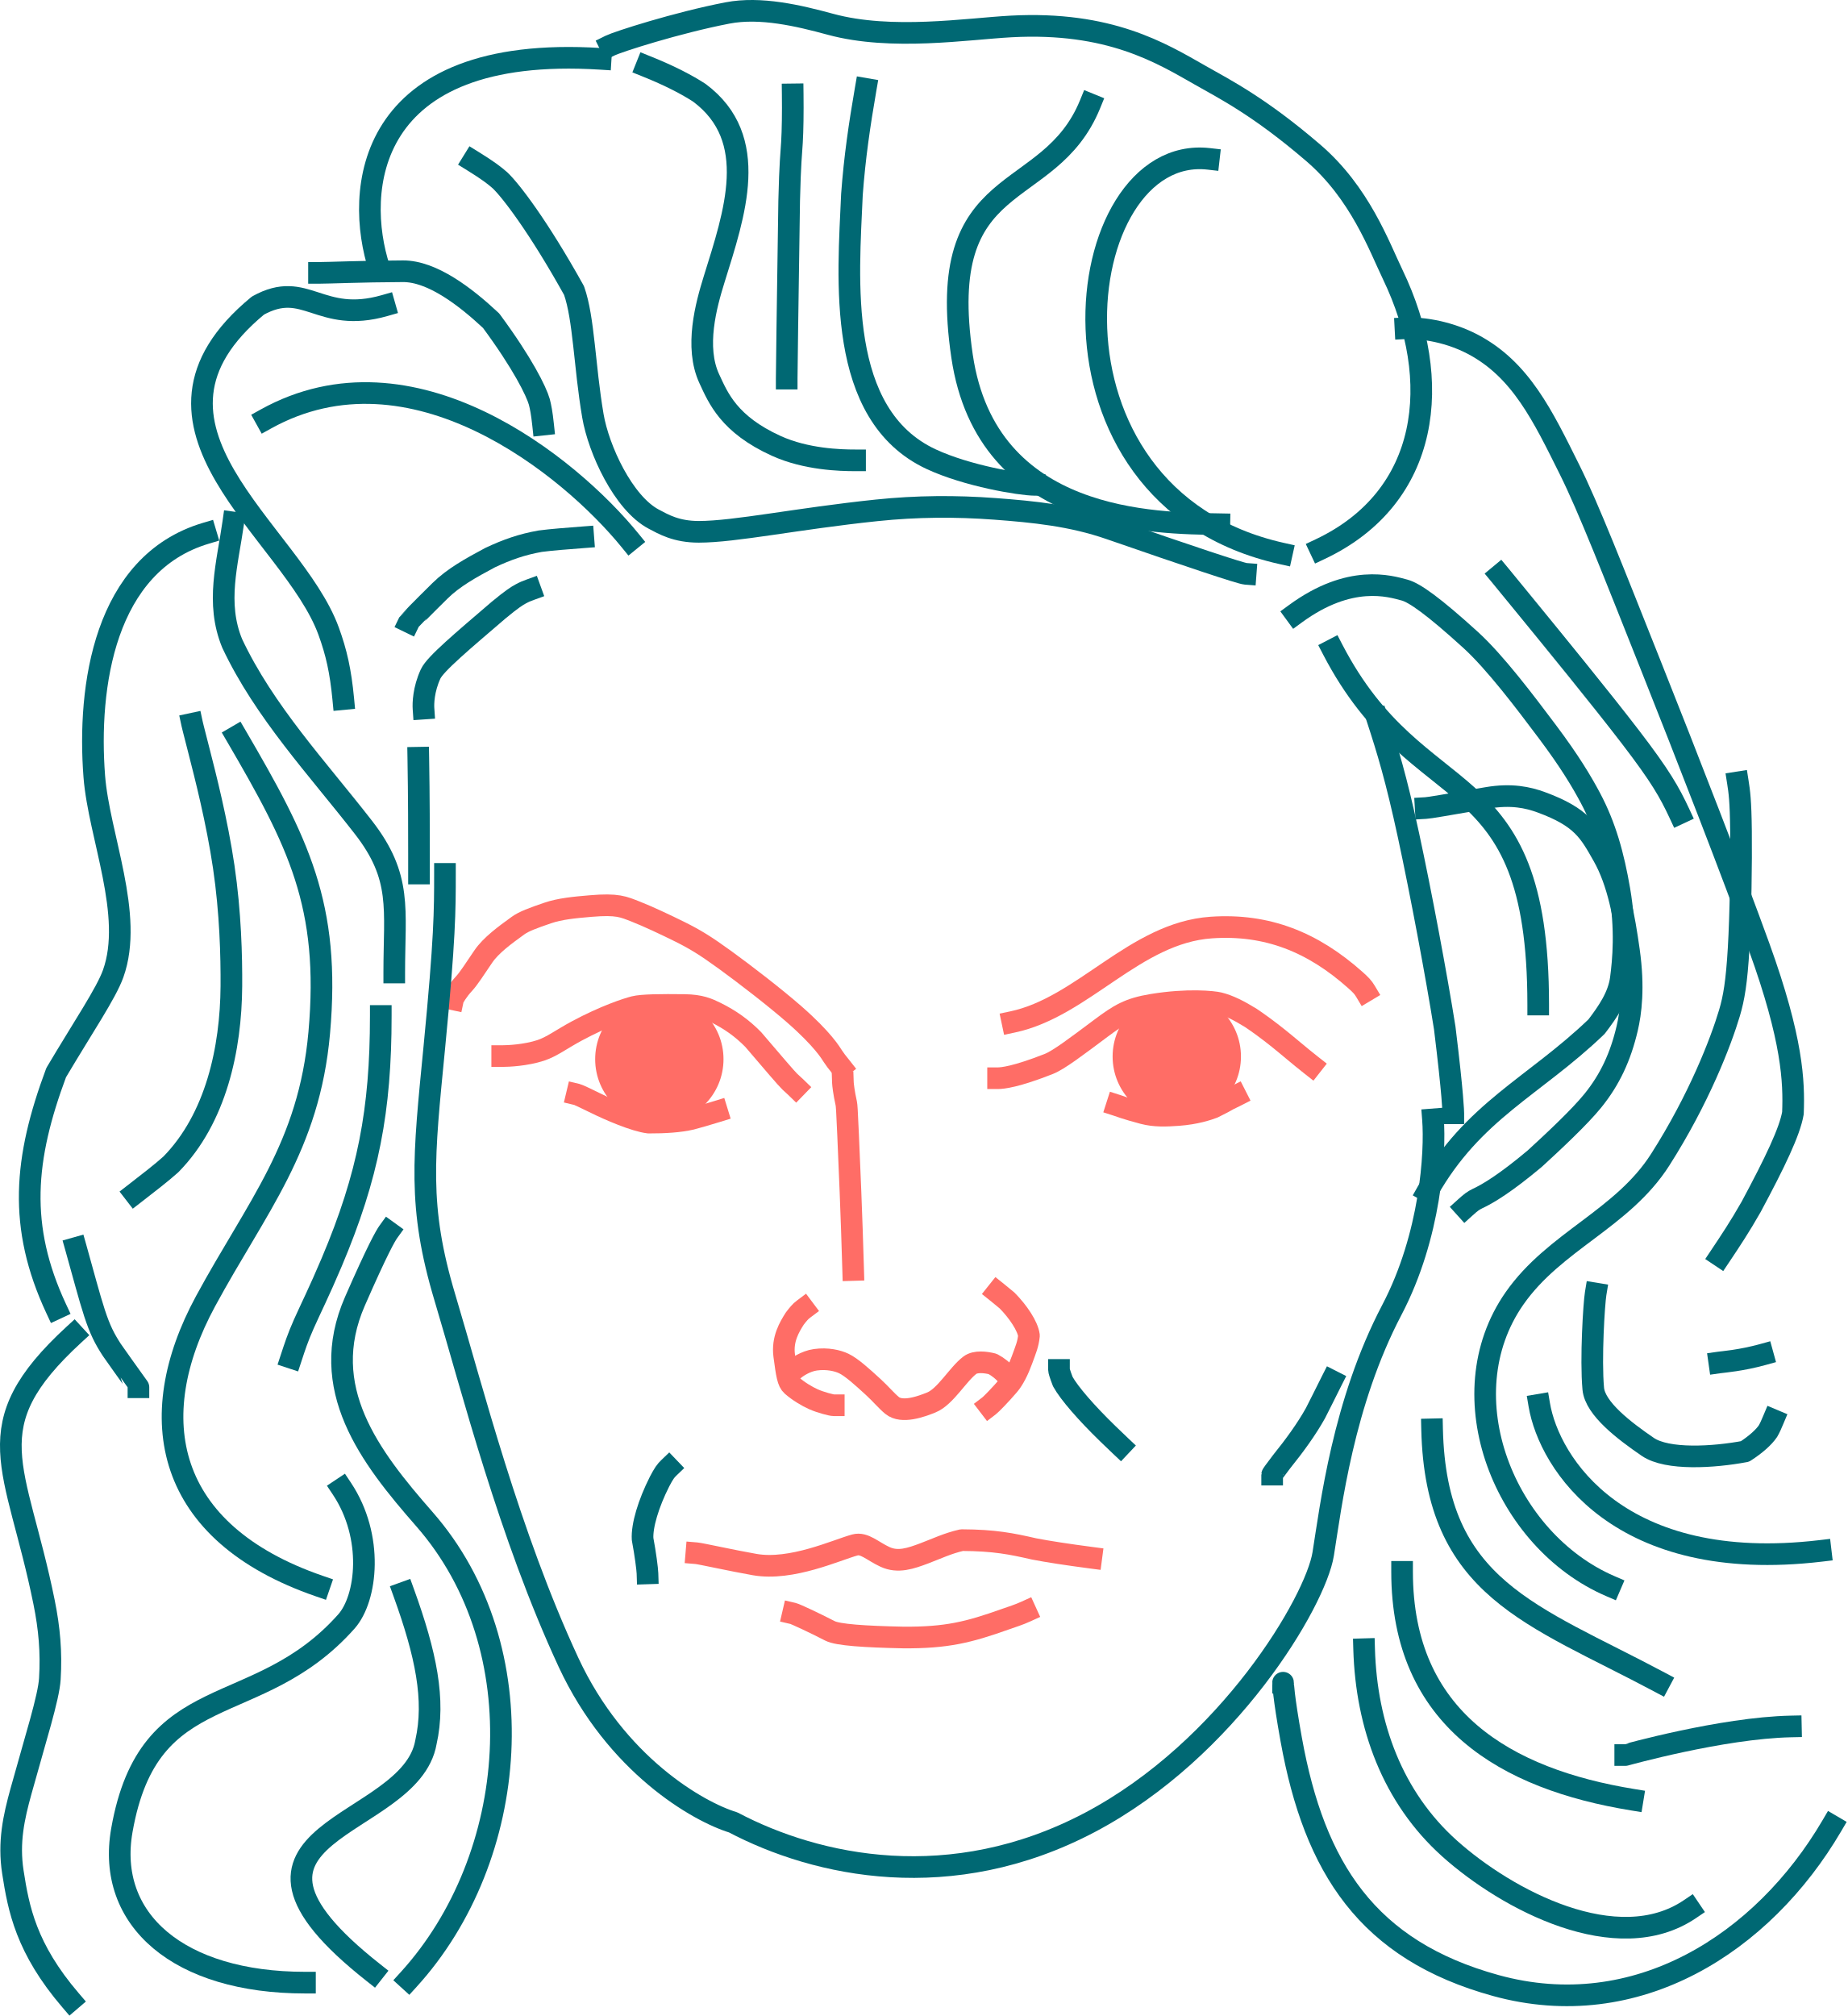
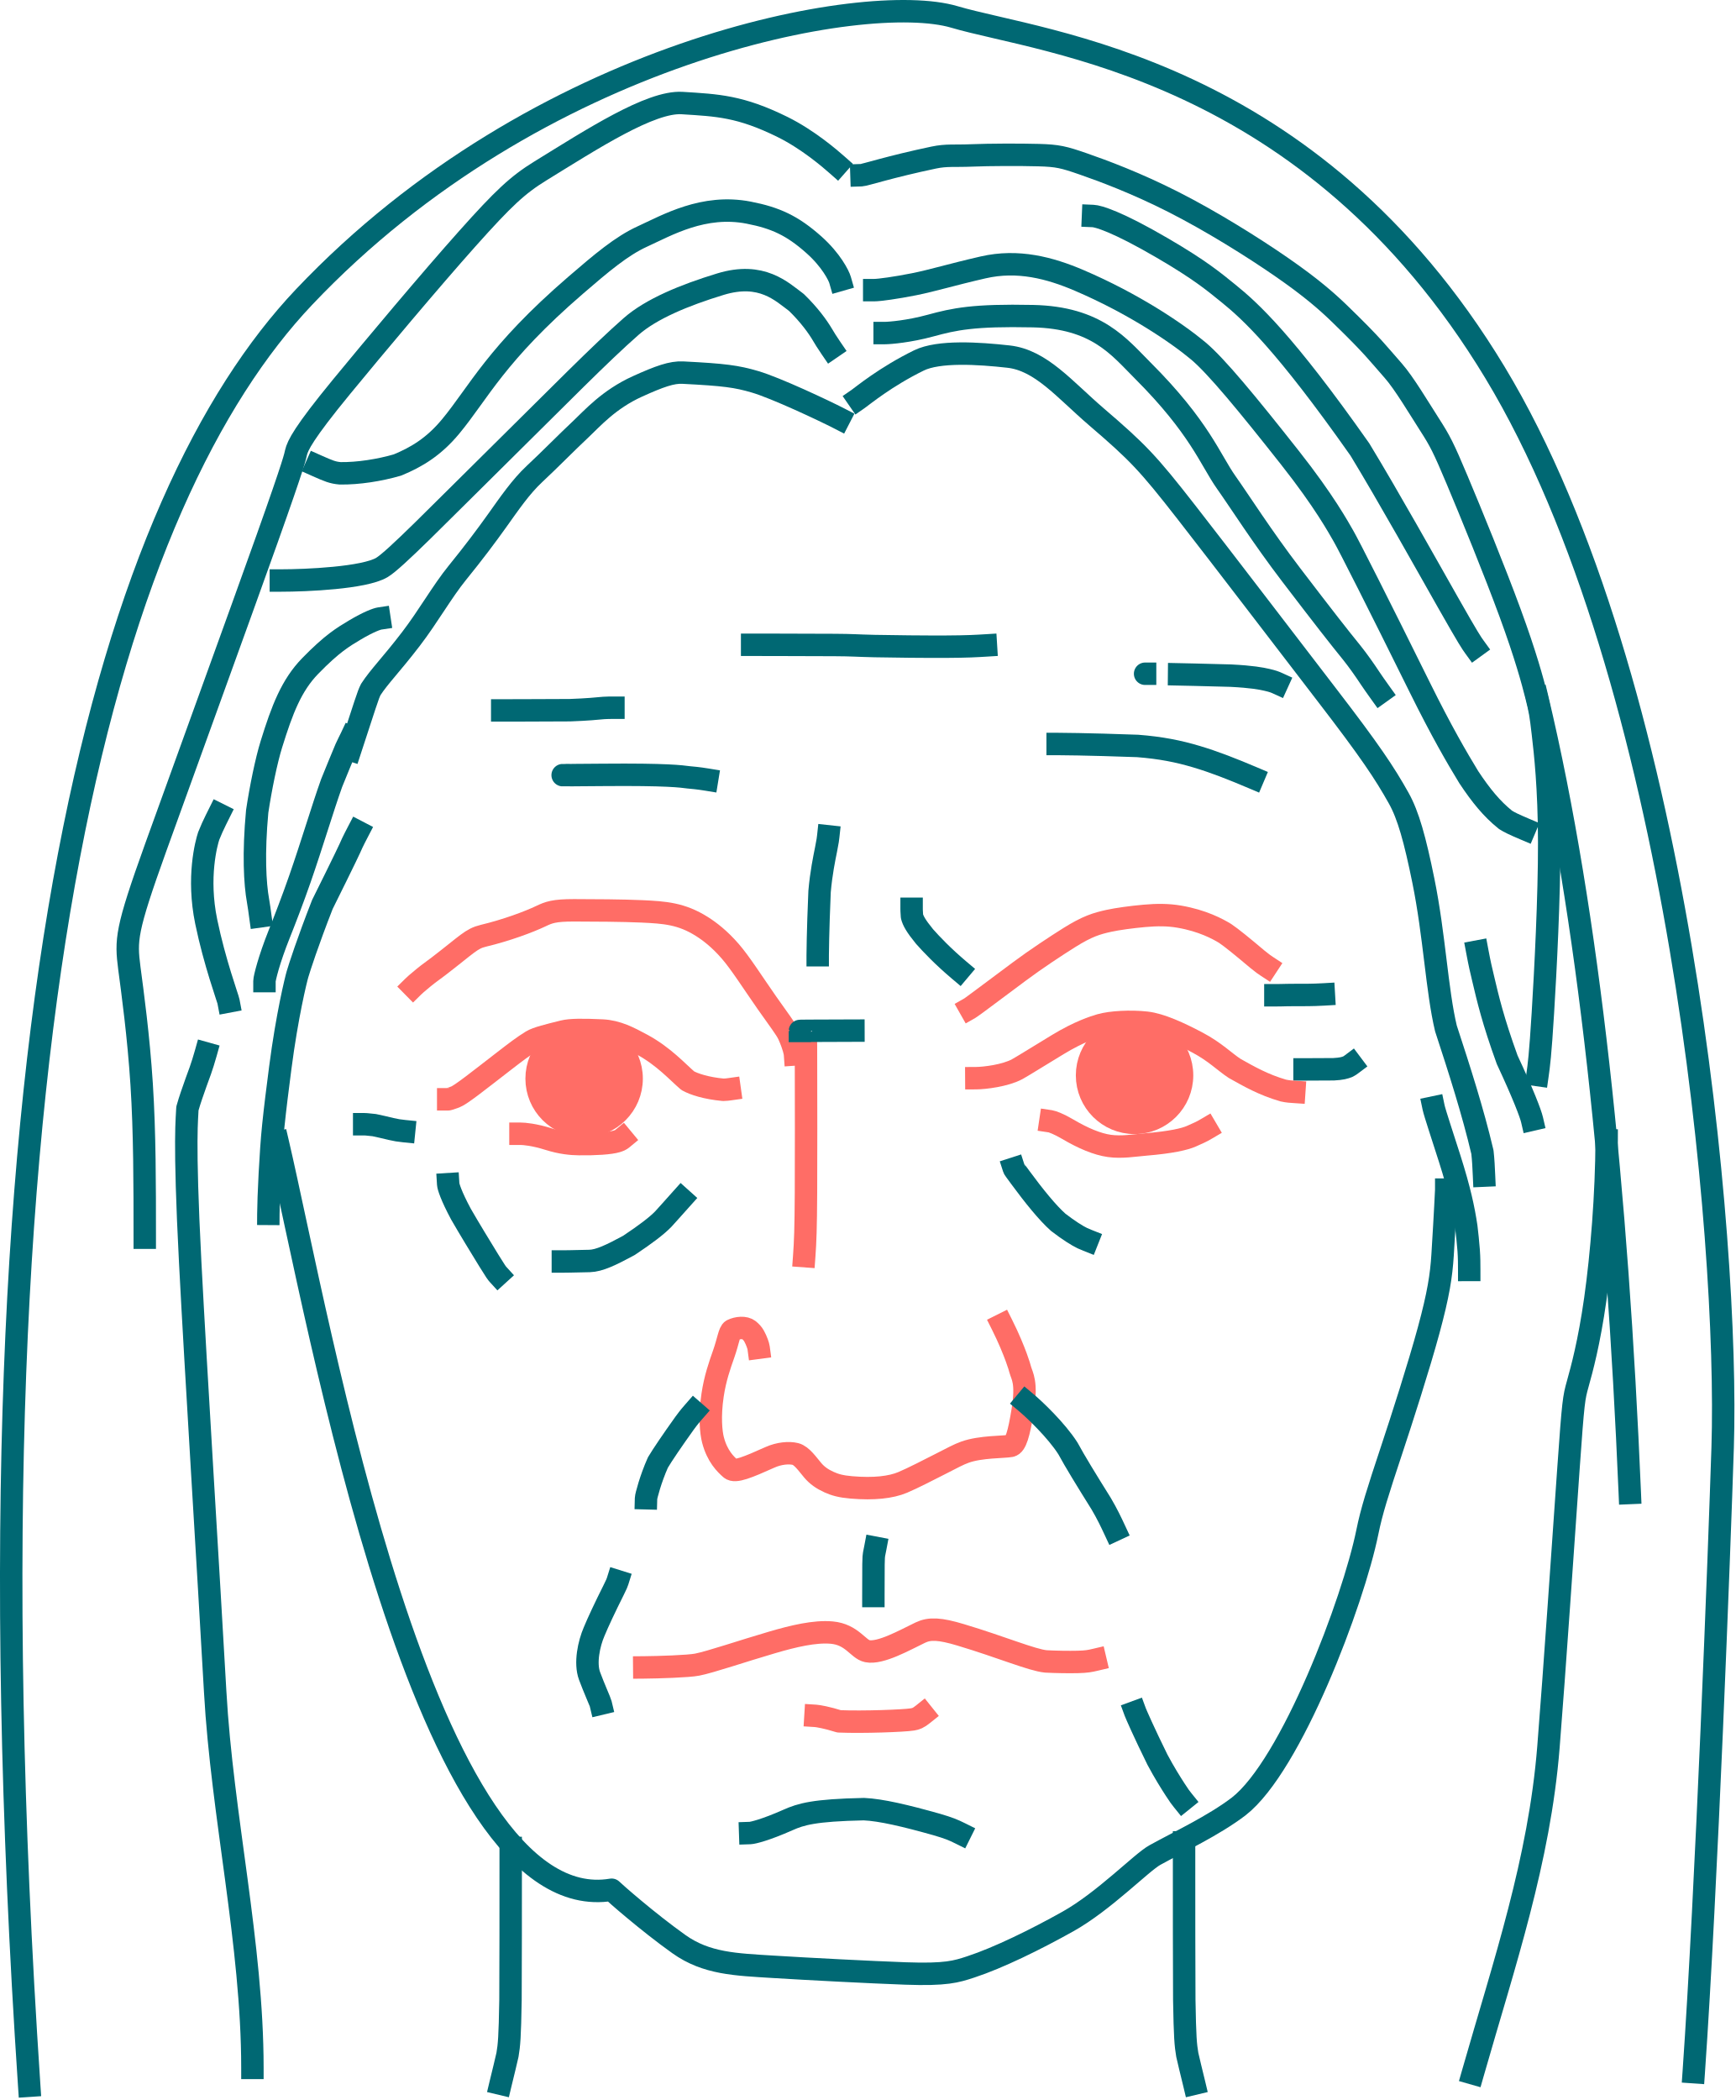
- <svg xmlns="http://www.w3.org/2000/svg" width="683" height="745" viewBox="0 0 683 745" fill="none">
-   <path d="M213.229 404.451C213.804 404.588 217.251 406.238 220.107 407.648C225.143 410.133 234.619 414.255 239.754 414.854C245.727 414.879 251.283 414.51 255.486 413.521C257.953 412.882 261.098 411.964 265.045 410.747" stroke-width="8" stroke-linecap="square" stroke-linejoin="round" stroke="#FF6D66" />
-   <path d="M185.611 390.269C187.846 390.269 194.305 389.98 199.83 388.172C203.924 386.831 207.447 384.076 213.122 381.017C223.517 375.414 231.864 372.72 234.434 372.081C237.285 371.371 244.138 371.289 253.09 371.404C258.837 371.479 261.698 372.781 264.539 374.184C269.883 376.823 274.269 379.951 278.385 384.141C285.737 392.736 290.822 398.724 291.926 399.728C292.557 400.299 293.333 400.993 294.19 401.826" stroke-width="8" stroke-linecap="square" stroke-linejoin="round" stroke="#FF6D66" />
-   <path d="M368.889 398.444C370.46 398.444 375.474 397.973 387.627 393.176C391.362 391.702 397.864 386.728 406.88 380.001C413.691 374.919 417.196 372.72 425.812 371.299C439.113 369.106 448.562 370.185 450.52 370.662C454.081 371.53 457.906 373.439 462.342 376.189C465.074 378.015 468.78 380.715 472.577 383.759C476.374 386.804 480.15 390.112 484.765 393.735" stroke-width="8" stroke-linecap="square" stroke-linejoin="round" stroke="#FF6D66" />
-   <path d="M412.809 408.47C413.382 408.653 416.159 409.744 422.612 411.444C426.74 412.532 430.939 412.385 435.511 412.047C441.889 411.576 446.389 410.07 448.431 409.293C451.025 408.035 452.911 406.989 453.948 406.39C454.571 406.067 455.391 405.705 456.812 404.982" stroke-width="8" stroke-linecap="square" stroke-linejoin="round" stroke="#FF6D66" />
-   <path d="M167.441 369.29C167.565 368.71 169.23 365.941 171.534 363.465C173.213 361.661 175.539 358.026 178.611 353.5C181.46 349.302 186.634 345.548 191.467 342.05C193.604 340.503 196.973 339.254 202.432 337.392C206.984 335.84 212.208 335.344 218.283 334.828C228.31 333.975 230.342 335.078 235.14 336.952C239.087 338.494 245.927 341.666 251.362 344.376C256.796 347.086 260.572 349.349 267.978 354.724C275.384 360.1 286.306 368.521 293.451 374.757C304.22 384.156 307.105 389.232 307.831 390.337C308.214 390.909 308.624 391.505 309.025 392.033C309.425 392.561 309.803 393.002 310.815 394.29" stroke-width="8" stroke-linecap="square" stroke-linejoin="round" stroke="#FF6D66" />
-   <path d="M504.661 366.316C503.743 364.784 502.9 363.919 500.968 362.196C485.176 348.108 468.296 341.348 447.676 342.767C419.448 344.711 400.287 372.163 374.191 377.665" stroke-width="8" stroke-linecap="square" stroke-linejoin="round" stroke="#FF6D66" />
-   <path d="M308.161 519.304C307.307 519.304 303.319 518.27 300.668 517.096C298.242 516.023 295.032 514.08 292.713 512.041C291.183 510.697 290.799 508.106 289.842 500.952C289.032 494.89 291.798 490.338 293.73 487.298C294.302 486.514 294.902 485.798 295.386 485.25C295.869 484.703 296.218 484.346 297.106 483.68" stroke-width="8" stroke-linecap="square" stroke-linejoin="round" stroke="#FF6D66" />
-   <path d="M365.547 519.533C366.292 518.964 369.479 515.759 372.804 511.89C374.633 509.762 376.357 506.297 377.702 502.596C379.132 498.663 379.984 496.779 380.309 493.562C379.876 490.073 376.3 484.728 372.216 480.595C371.142 479.676 369.91 478.663 368.527 477.561" stroke-width="8" stroke-linecap="square" stroke-linejoin="round" stroke="#FF6D66" />
-   <path d="M293.34 506.25C294.357 505.349 297.654 503.018 301.383 502.493C305.809 501.87 309.664 502.82 311.87 503.879C314.708 505.241 318.517 508.678 322.732 512.547C325.632 515.21 327.553 517.589 329.692 519.359C333.359 522.393 340.496 519.77 344.208 518.274C349.412 516.178 353.993 507.874 358.483 504.486C360.527 502.944 364.315 503.374 366.895 504.045C367.913 504.593 368.87 505.219 369.817 505.984C370.359 506.427 371.024 506.979 372.369 508.461" stroke-width="8" stroke-linecap="square" stroke-linejoin="round" stroke="#FF6D66" />
-   <path d="M311.533 400.02C311.558 400.754 311.886 403.779 312.772 407.742C312.949 408.722 313.011 409.523 313.458 419.528C313.905 429.533 314.735 448.718 315.326 469.319" stroke-width="8" stroke-linecap="square" stroke-linejoin="round" stroke="#FF6D66" />
-   <path d="M257.375 573.985C258.986 574.119 270.652 576.735 278.96 578.183C292.55 580.552 309.244 572.753 315.966 570.929C319.458 569.981 322.512 573.243 327.118 575.354C331.886 577.539 336.502 575.959 341.785 573.965C346.017 572.367 350.335 570.296 355.463 569.145C367.588 569.198 373.909 570.499 382.141 572.384C387.327 573.391 394.558 574.499 403.339 575.65" stroke-width="8" stroke-linecap="square" stroke-linejoin="round" stroke="#FF6D66" />
-   <path d="M293.102 596.242C293.993 596.449 301.039 599.729 306.774 602.687C309.658 604.174 319.568 604.833 333.894 605.128C349.833 605.24 357.973 603.209 371.449 598.408C374.383 597.365 376.427 596.78 379.156 595.537" stroke-width="8" stroke-linecap="square" stroke-linejoin="round" stroke="#FF6D66" />
-   <path d="M391.4 506.256C391.4 506.414 391.661 507.612 392.813 510.562C395.22 514.912 401.609 522.208 409.378 529.761C412.318 532.612 413.225 533.467 414.16 534.348L414.16 534.348" stroke-width="8" stroke-linecap="square" stroke-linejoin="round" stroke="#006873" />
-   <path d="M470.184 544.945C470.184 544.862 470.996 543.673 473.679 540.162C478.453 534.25 482.965 528.035 486.197 522.213C487.908 518.95 489.764 515.063 492.19 510.281" stroke-width="8" stroke-linecap="square" stroke-linejoin="round" stroke="#006873" />
-   <path d="M239.303 581.44C239.253 579.89 238.544 574.259 237.5 568.749C237.209 563.834 239.628 555.7 243.774 547.493C245.396 544.415 246.038 543.543 247.239 542.391" stroke-width="8" stroke-linecap="square" stroke-linejoin="round" stroke="#006873" />
-   <path d="M529.625 413.659C530.565 425.681 528.836 456.6 514.41 484.101C496.377 518.476 491.869 556.797 489.051 574.266C486.233 591.736 454.112 646.399 402.83 673.449C351.548 700.498 301.957 689.791 270.963 673.449C258.001 669.504 227.683 652.147 210.101 614.277C188.123 566.94 174.598 513.405 164.455 479.593C154.311 445.78 156.565 427.747 160.51 387.173C164.455 346.598 164.455 336.455 164.455 322.93" stroke-width="8" stroke-linecap="square" stroke-linejoin="round" stroke="#006873" />
-   <path d="M460.384 212.051C458.54 211.912 439.622 205.624 410.3 195.447C396.039 190.497 382.037 189.121 367.684 188.047C353.33 186.974 338.795 187.049 324.023 188.594C294.489 191.683 271.711 196.526 258.266 196.531C249.93 196.534 245.21 193.741 241.618 191.844C230.379 185.907 221.238 166.068 219.128 153.644C215.981 135.119 215.829 117.76 212.168 107.378C198.955 83.611 188.701 70.306 184.801 66.641C182.732 64.819 180.483 63.075 174.799 59.557" stroke-width="8" stroke-linecap="square" stroke-linejoin="round" stroke="#006873" />
-   <path d="M316.029 170.115C310.606 170.115 297.943 169.786 286.913 164.775C269.379 156.809 265.445 147.063 262.15 139.965C256.705 128.237 260.99 112.74 263.929 103.277C271.479 78.962 281.236 51.242 258.489 34.291C253.935 31.341 247.72 28.052 238.924 24.525" stroke-width="8" stroke-linecap="square" stroke-linejoin="round" stroke="#006873" />
-   <path d="M225.518 16.832C228.318 15.446 250.173 8.405 268.856 4.796C281.101 2.43 295.16 5.775 306.961 8.98C329.536 15.113 357.473 10.645 373.686 9.775C410.07 7.824 429.169 19.596 443.511 27.753C452.849 33.064 465.511 39.426 485.386 56.493C502.628 71.299 509.706 90.965 514.788 101.537C533.59 140.649 528.646 183.695 487.941 202.929" stroke-width="8" stroke-linecap="square" stroke-linejoin="round" stroke="#006873" />
-   <path d="M473.75 204.547C378.745 183.416 395.009 52.796 446.766 58.71" stroke-width="8" stroke-linecap="square" stroke-linejoin="round" stroke="#006873" />
-   <path d="M402.897 38.502C387.617 75.963 345.228 61.669 355.58 131.662C364.758 193.717 427.567 193.27 450.665 193.717" stroke-width="8" stroke-linecap="square" stroke-linejoin="round" stroke="#006873" />
-   <path d="M382.348 179.171C376.991 179.105 357.475 175.893 344.138 169.679C308.9 153.259 313.531 102.944 314.873 71.889C315.886 58.142 317.683 45.978 319.956 32.846" stroke-width="8" stroke-linecap="square" stroke-linejoin="round" stroke="#006873" />
-   <path d="M290.762 139.913C290.762 139.682 291.044 114.071 291.678 74.156C292.03 59.734 292.444 57.153 292.706 52.636C292.968 48.119 293.065 41.743 292.982 34.877" stroke-width="8" stroke-linecap="square" stroke-linejoin="round" stroke="#006873" />
-   <path d="M156.526 261.859C156.403 260.069 156.483 254.809 159.162 249.035C160.887 245.319 171.012 236.857 184.214 225.523C189.295 221.311 191.088 220.226 192.43 219.496C193.772 218.766 194.608 218.425 196.02 217.912" stroke-width="8" stroke-linecap="square" stroke-linejoin="round" stroke="#006873" />
-   <path d="M151.156 229.891C151.213 229.773 155.337 225.519 162.594 218.358C167.564 213.454 173.872 209.956 181.136 206.071C187.445 203.099 192.946 201.182 199.662 199.995C203.851 199.445 209.625 199.004 215.574 198.549" stroke-width="8" stroke-linecap="square" stroke-linejoin="round" stroke="#006873" />
-   <path d="M154.857 322.813V315.54C154.857 308.499 154.857 294.536 154.604 280.014" stroke-width="8" stroke-linecap="square" stroke-linejoin="round" stroke="#006873" />
-   <path d="M86.218 193.092C84.079 208.263 79.649 222.77 85.805 237.746C97.66 262.953 117.406 283.98 134.342 305.779C148.683 324.238 145.714 335.843 145.714 359.385" stroke-width="8" stroke-linecap="square" stroke-linejoin="round" stroke="#006873" />
-   <path d="M126.87 258.339C125.884 247.987 124.339 241.127 121.448 233.2C107.964 196.232 41.597 157.292 95.325 112.931C113.069 103.071 117.997 119.83 142.151 112.93" stroke-width="8" stroke-linecap="square" stroke-linejoin="round" stroke="#006873" />
-   <path d="M117.904 100.839C121.614 100.839 133.068 100.306 148.947 100.238C159.732 100.193 172.011 109.631 181.522 118.52C193.229 134.374 198.219 144.612 199.333 148.515C199.845 150.512 200.249 152.54 200.717 156.913" stroke-width="8" stroke-linecap="square" stroke-linejoin="round" stroke="#006873" />
-   <path d="M478.805 226.793C499.014 212.006 513.731 216.607 519.15 218.065C522.807 219.049 529.855 224.03 543.512 236.457C552.59 244.717 563.649 259.387 571.866 270.336C580.082 281.286 584.512 288.696 587.772 294.809C593.376 305.316 596.342 316.149 598.55 328.975C601.048 343.495 599.928 355.003 599.057 361.613C598.2 368.122 594.325 373.818 590.088 379.378C566.986 401.581 544.42 410.432 527.603 440.223" stroke-width="8" stroke-linecap="square" stroke-linejoin="round" stroke="#006873" />
-   <path d="M537.141 411.413C537.141 411.179 537.043 404.868 533.969 379.868C530.993 361.059 525.143 329.817 520.568 308.654C515.992 287.491 512.868 277.354 509.08 265.727" stroke-width="8" stroke-linecap="square" stroke-linejoin="round" stroke="#006873" />
-   <path d="M526.926 298.607C528.555 298.513 533.641 297.584 549.694 294.844C558.603 293.323 564.784 294.696 569.645 296.482C584.63 301.987 587.403 307.252 592.524 316.287C598.108 326.14 600.302 338.913 602.045 351.186C604.024 365.124 602.708 374.458 601.415 379.989C598.956 390.498 595.045 398.953 588.664 406.818C583.748 412.876 574.046 421.942 567.255 428.158C556.526 437.161 550.044 441.092 546.027 442.949C544.434 443.745 543.748 444.245 541.491 446.281" stroke-width="8" stroke-linecap="square" stroke-linejoin="round" stroke="#006873" />
-   <path d="M474.221 621.836C474.221 621.734 474.275 626.49 477.252 642.937C485.836 690.349 505.414 720.667 552.825 733.736C604.831 748.071 651.548 718.199 677.05 674.693" stroke-width="8" stroke-linecap="square" stroke-linejoin="round" stroke="#006873" />
-   <path d="M589.752 478.02C589.139 481.731 587.862 502.195 588.863 513.17C589.537 520.565 600.392 528.77 608.992 534.666C616.234 539.632 633.338 538.553 644.953 536.374C648.939 533.792 651.874 531.167 653.439 528.863C654.168 527.614 654.764 526.203 655.378 524.749" stroke-width="8" stroke-linecap="square" stroke-linejoin="round" stroke="#006873" />
-   <path d="M635.451 503.488C636.958 503.276 643.538 502.769 651.493 500.57" stroke-width="8" stroke-linecap="square" stroke-linejoin="round" stroke="#006873" />
-   <path d="M600.68 648.567C600.775 648.567 636.313 638.551 661.897 638" stroke-width="8" stroke-linecap="square" stroke-linejoin="round" stroke="#006873" />
-   <path d="M529.299 528.209C530.662 587.148 566.238 596.503 613.369 621.611" stroke-width="8" stroke-linecap="square" stroke-linejoin="round" stroke="#006873" />
-   <path d="M518.207 580.867C518.207 635.327 556.737 657.481 603.408 665.072" stroke-width="8" stroke-linecap="square" stroke-linejoin="round" stroke="#006873" />
-   <path d="M624.579 705.522C597.715 723.707 556.968 702.101 535.756 683.101C514.67 664.213 504.998 637.664 504.178 609.449" stroke-width="8" stroke-linecap="square" stroke-linejoin="round" stroke="#006873" />
-   <path d="M642.322 289.121C642.844 292.447 643.35 295.675 643.471 307.157C643.593 318.638 643.339 337.793 642.599 350.385C641.858 362.977 640.837 368.876 639.213 374.335C636.084 384.85 627.978 406.036 613.61 428.56C599.607 450.51 574.56 458.587 559.739 479.841C534.567 515.941 556.118 569.307 595.132 586.123" stroke-width="8" stroke-linecap="square" stroke-linejoin="round" stroke="#006873" />
-   <path d="M568.908 519.121C572.575 540.788 598.508 581.921 672.908 573.121" stroke-width="8" stroke-linecap="square" stroke-linejoin="round" stroke="#006873" />
-   <path d="M519.453 121.301C523.457 121.089 534.056 121.827 544.318 127.217C562.102 136.557 570.234 153.737 580.054 173.44C587.15 187.679 596.436 211.528 610.001 245.58C623.567 279.631 640.592 323.42 650.193 349.978C662.549 384.159 663.116 399.729 662.665 411.34C661.498 418.159 656.064 429.487 647.233 445.953C643.052 453.315 639.479 458.659 635.797 464.165" stroke-width="8" stroke-linecap="square" stroke-linejoin="round" stroke="#006873" />
-   <path d="M554.354 212.486V212.486C554.605 212.787 554.856 213.088 564.098 224.383C573.34 235.678 591.565 257.96 602.621 272.38C613.676 286.8 617.009 292.685 620.702 300.599" stroke-width="8" stroke-linecap="square" stroke-linejoin="round" stroke="#006873" />
-   <path d="M20.761 483.598C6.574 453.213 8.919 428.141 20.761 396.374C30.837 379.371 39.219 367.089 41.828 359.806C49.591 338.128 36.538 308.904 34.847 286.887C32.304 253.806 38.467 208.281 76.05 197.08" stroke-width="8" stroke-linecap="square" stroke-linejoin="round" stroke="#006873" />
-   <path d="M26.097 739.217C9.62 719.992 6.857 705.331 4.767 691.859C3.047 680.771 5.093 671.591 7.759 661.943C13.163 642.382 18.002 627.36 18.426 620.403C19.027 610.532 18.262 601.822 16.288 592.064C5.985 541.122 -9.752 527.274 27.352 493.172" stroke-width="8" stroke-linecap="square" stroke-linejoin="round" stroke="#006873" />
-   <path d="M143.548 455.195C142.525 456.611 139.64 461.558 131.195 480.85C117.109 513.026 136.672 538.338 156.869 561.401C198.595 609.048 192.062 686.485 151.021 731.53" stroke-width="8" stroke-linecap="square" stroke-linejoin="round" stroke="#006873" />
-   <path d="M87.437 272.141C110.191 311.14 122.192 334.497 117.989 381.647C114.23 423.827 94.877 445.959 75.956 480.888C52.608 523.988 60.82 566.407 117.997 586.123" stroke-width="8" stroke-linecap="square" stroke-linejoin="round" stroke="#006873" />
-   <path d="M71.002 267.467C71.097 267.911 71.193 268.355 73.47 277.229L73.538 277.494C75.834 286.445 80.226 303.562 82.696 320.333C85.19 337.271 85.589 353.331 85.515 364.453C85.36 387.448 79.867 413.297 63.145 430.299C59.77 433.336 54.856 437.136 49.793 441.051" stroke-width="8" stroke-linecap="square" stroke-linejoin="round" stroke="#006873" />
-   <path d="M51.166 512.662C51.166 512.595 47.584 507.761 41.321 498.838C38.639 494.716 36.966 491.417 34.969 485.346C32.972 479.274 30.702 470.53 28.061 461.176" stroke-width="8" stroke-linecap="square" stroke-linejoin="round" stroke="#006873" />
-   <path d="M107.633 501.751C108.934 497.807 109.98 494.494 112.29 489.28C114.6 484.067 118.07 477.163 122.612 466.414C136.125 434.436 140.735 410.23 140.735 375.449" stroke-width="8" stroke-linecap="square" stroke-linejoin="round" stroke="#006873" />
-   <path d="M126.375 550.141C138.205 567.885 135.66 590.609 128.022 599.208C94.912 636.48 55.108 619.317 45.046 676.325C39.179 709.565 66.24 732.67 112.715 732.67" stroke-width="8" stroke-linecap="square" stroke-linejoin="round" stroke="#006873" />
-   <path d="M149.226 588.588C157.431 611.262 160.949 628.18 157.429 643.794C151.749 676.667 70.679 675.833 137.946 728.923" stroke-width="8" stroke-linecap="square" stroke-linejoin="round" stroke="#006873" />
-   <circle cx="243.689" cy="391.423" r="19.716" fill="#FF6D66" stroke-width="8" stroke-linecap="square" stroke-linejoin="round" stroke="#FF6D66" />
-   <circle cx="434.937" cy="390.439" r="19.716" fill="#FF6D66" stroke-width="8" stroke-linecap="square" stroke-linejoin="round" stroke="#FF6D66" />
-   <path d="M140.177 99.13C130.976 71.034 134.459 16.223 221.999 21.743" stroke-width="8" stroke-linecap="square" stroke-linejoin="round" stroke="#006873" />
-   <path d="M232.845 199.684C210.5 172.246 152.304 124.861 98.281 154.829" stroke-width="8" stroke-linecap="square" stroke-linejoin="round" stroke="#006873" />
-   <path d="M492.607 240.102C524.646 301.715 568.515 279.041 568.515 371.215" stroke-width="8" stroke-linecap="square" stroke-linejoin="round" stroke="#006873" />
+ <svg xmlns="http://www.w3.org/2000/svg" width="619" height="749" viewBox="0 0 619 749" fill="none">
+   <path d="M306.15 142.276C307.645 141.243 315.847 134.41 327.798 128.558C334.891 125.085 349.073 125.991 359.758 127.186C371.342 128.481 379.679 138.849 391.108 148.658C405.879 161.336 409.415 165.002 423.225 182.708C435.927 198.992 459.856 230.353 473.271 247.781C488.725 267.858 493.931 275.689 498.984 284.727C502.373 290.79 504.755 299.404 507.74 314.076C511.728 333.672 512.546 353.229 515.8 366.813C520.628 381.544 525.435 396.542 528.817 410.917C529.134 413.676 529.257 416.448 529.385 419.305" stroke-width="8" stroke-linecap="square" stroke-linejoin="round" stroke="#006873" />
+   <path d="M299.404 149.264C293.967 146.462 276.754 138.356 269.332 136.177C262.765 134.248 258.41 133.652 243.573 132.898C239.671 132.7 235.289 134.243 227.398 137.817C217.154 142.456 211.211 149.298 207.328 152.933C201.997 157.923 196.229 163.856 190.667 169.041C185.819 173.56 181.742 179.524 177.33 185.713C173.494 191.094 168.867 197.266 163.159 204.287C157.758 210.93 152.804 219.792 146.586 227.907C139.556 237.08 135.282 241.27 132.275 245.908C131.719 247.004 131.367 247.918 130.189 251.454C129.01 254.989 127.016 261.119 124.961 267.434" stroke-width="8" stroke-linecap="square" stroke-linejoin="round" stroke="#006873" />
+   <path d="M95.732 432.948C95.765 427.396 96.493 411.072 97.5 401.437C98.224 394.51 98.924 389.008 99.98 380.862C102.399 362.194 105.587 349.284 106.141 347.422C106.844 345.062 109.672 336.211 115.004 322.585C123.347 305.779 124.789 302.665 125.679 300.633C126.221 299.482 126.944 298.089 127.69 296.654" stroke-width="8" stroke-linecap="square" stroke-linejoin="round" stroke="#006873" />
+   <path d="M94.34 349.919C94.34 348.957 95.92 342.343 99.647 333.039C101.468 328.492 104.531 320.557 106.981 313.502C111.46 300.606 114.975 288.612 118.305 279.278C120.185 274.575 121.679 271.056 123.343 267.026C124.094 265.33 124.654 264.342 125.23 263.117" stroke-width="8" stroke-linecap="square" stroke-linejoin="round" stroke="#006873" />
+   <path d="M270.613 480.699C270.531 480.085 269.949 478.215 268.965 476.462C268.522 475.675 267.887 475.002 267.162 474.407C265.734 473.235 262.984 473.532 261.186 474.414C260.178 474.908 259.759 478.347 258.191 482.814C256.713 487.024 255.11 491.532 254.205 497.552C253.046 505.269 253.658 510.941 254.334 513.55C255.855 519.42 258.829 522.235 260.642 523.841C262.21 525.23 266.798 523.31 274.666 519.783C277.93 518.32 281.443 518.015 283.762 518.59C286.01 519.147 288.103 522.27 289.955 524.446C291.463 526.218 293.303 527.524 295.728 528.619C297.869 529.586 300 530.191 303.698 530.504C311.759 531.187 317.801 530.492 322.001 528.728C325.533 527.245 331.691 524.072 335.315 522.226C339.835 519.923 341.924 518.761 344.274 517.922C349.866 515.923 358.123 516.166 360.55 515.699C362.306 515.361 363.479 511.475 364.837 502.952C366.426 492.974 364.59 490.832 363.959 488.543C363.735 487.736 363.453 486.66 362.507 484.09C361.561 481.52 359.958 477.49 357.458 472.496" stroke-width="8" stroke-linecap="square" stroke-linejoin="round" stroke="#FF6D66" />
+   <path d="M229.818 594.71C234.716 594.669 245.611 594.338 248.73 593.711C253.761 592.7 264.7 588.928 275.563 585.754C282.934 583.6 290.657 581.732 296.736 582.293C303.941 582.957 306.111 588.245 309.379 588.916C314.074 589.881 322.676 584.998 328.323 582.288C331.65 580.692 335.271 580.877 342.662 583.09C357.238 587.455 368.146 592.108 373.091 592.573C376.406 592.757 381.357 592.835 384.487 592.757C387.616 592.679 388.774 592.443 390.725 591.983" stroke-width="8" stroke-linecap="square" stroke-linejoin="round" stroke="#FF6D66" />
+   <path d="M290.9 611.99C291.841 612.049 295.107 612.624 299.315 613.951C307.946 614.3 322.344 613.77 325.483 613.264C326.783 613.026 327.492 612.827 329.276 611.398" stroke-width="8" stroke-linecap="square" stroke-linejoin="round" stroke="#FF6D66" />
+   <path d="M267.6 653.78C268.506 653.749 272.959 652.739 281.127 649.109C285.689 647.082 290.343 645.632 308.172 645.262C314.27 645.528 323.081 647.618 334.202 650.752C338.472 652.015 339.951 652.615 342.519 653.892" stroke-width="8" stroke-linecap="square" stroke-linejoin="round" stroke="#006873" />
+   <path d="M511.396 394.977C511.813 396.962 514.773 405.796 517.177 413.371C520.667 424.372 522.116 431.165 523.064 437.552C523.341 439.932 523.715 443.22 523.909 445.961C524.102 448.703 524.105 450.798 524.107 452.956" stroke-width="8" stroke-linecap="square" stroke-linejoin="round" stroke="#006873" />
+   <path d="M515.907 424.3C515.907 424.368 515.562 432.304 514.606 447.59C514.143 454.986 513.132 461.606 509.628 474.511C506.124 487.416 500.006 506.395 496.538 516.839C491.368 532.409 489.279 539.01 487.768 546.439C482.736 571.168 460.661 629.696 441.863 644.309C432.824 651.188 420.463 656.937 411.961 661.647C407.144 664.316 393.851 678.099 380.997 685.305C369.454 691.777 356.089 698.316 346.359 701.508L346.241 701.547C341.144 703.219 337.55 704.398 323.021 703.875C310.388 703.419 287.818 702.245 275.828 701.495C262.455 700.659 252.005 700.4 242.188 693.409C230.922 685.386 219.303 675.117 218.185 674.01C151.103 685.305 113.965 471.197 99.094 407.502" stroke-width="8" stroke-linecap="square" stroke-linejoin="round" stroke="#006873" />
+   <path d="M365.906 500.121C368.898 502.618 376.84 510.107 380.983 516.65C383.278 520.917 387.545 527.898 392.811 536.307C395.03 540.082 396.326 542.856 397.661 545.714" stroke-width="8" stroke-linecap="square" stroke-linejoin="round" stroke="#006873" />
+   <path d="M214.279 607.664C214.113 606.968 211.842 601.92 210.304 597.751C208.595 593.12 210.105 586.196 211.937 581.956C213.236 578.785 215.891 573.118 218.892 567.135C219.968 564.957 220.139 564.524 220.318 563.951" stroke-width="8" stroke-linecap="square" stroke-linejoin="round" stroke="#006873" />
+   <path d="M230.457 534.374C230.474 533.706 232.035 527.562 234.687 521.639C236.219 519.042 239.782 513.778 244.238 507.557C245.978 505.197 246.658 504.458 247.541 503.449" stroke-width="8" stroke-linecap="square" stroke-linejoin="round" stroke="#006873" />
+   <path d="M311.557 569.262C311.557 569.225 311.557 564.841 311.594 557.943C311.632 555.411 311.707 554.846 311.8 554.327C311.894 553.808 312.003 553.353 312.253 552.033" stroke-width="8" stroke-linecap="square" stroke-linejoin="round" stroke="#006873" />
+   <path d="M404.971 610.619C405.203 611.249 408.051 617.822 412.874 627.596C415.319 632.194 417.761 636.054 419.227 638.315C420.693 640.575 421.11 641.118 421.903 642.103" stroke-width="8" stroke-linecap="square" stroke-linejoin="round" stroke="#006873" />
+   <path d="M283.598 376.082C283.551 375.431 283.193 373.28 281.352 369.131C280.406 366.998 277.786 363.684 273.664 357.785C268.384 350.229 264.152 343.499 260.482 339.268C256.628 334.825 253.09 332.163 250.416 330.471C243.081 325.833 237.115 325.435 228.966 325.054C222.443 324.749 211.058 324.678 204.762 324.676C197.598 324.673 195.744 325.434 193.008 326.733C188.568 328.84 180.715 331.769 172.408 333.764C168.08 334.803 166.748 336.738 156.443 344.645C153.468 346.803 151.627 348.219 149.613 349.946C148.731 350.691 148.133 351.171 147.377 351.916" stroke-width="8" stroke-linecap="square" stroke-linejoin="round" stroke="#FF6D66" />
+   <path d="M345.99 359.565C346.684 359.171 352.737 354.599 363.649 346.478C369.627 342.029 376.792 337.319 381.436 334.407C387.895 330.357 391.257 329.375 395.526 328.436C398.615 327.756 403.656 327.069 408.211 326.662C412.766 326.255 416.703 326.252 420.754 326.954C428.996 328.383 434.398 331.32 437.018 332.915C439.307 334.445 443.461 337.847 448.479 342.081C450.427 343.68 451.159 344.161 451.913 344.656" stroke-width="8" stroke-linecap="square" stroke-linejoin="round" stroke="#FF6D66" />
+   <path d="M454.957 354.98C454.992 354.98 455.523 354.98 457.1 354.954C458.164 354.928 459.764 354.877 462.22 354.876C464.675 354.875 467.938 354.927 472.251 354.676" stroke-width="8" stroke-linecap="square" stroke-linejoin="round" stroke="#006873" />
+   <path d="M465.359 381.42C465.431 381.42 469.442 381.42 475.722 381.37C478.55 381.22 479.724 380.89 480.882 380.402C481.403 380.141 481.786 379.853 482.181 379.557" stroke-width="8" stroke-linecap="square" stroke-linejoin="round" stroke="#006873" />
+   <path d="M348.279 384.546C351.133 384.53 358.598 383.669 362.907 381.316C364.476 380.46 369.221 377.503 377.336 372.567C384.97 367.924 390.44 366.211 392.505 365.611C396.285 364.511 403.373 364.137 408.961 364.766C413.97 365.329 420.736 368.446 427.124 371.826C433.451 375.172 436.827 378.718 440.446 381.076C445.537 383.931 450.633 386.873 457.749 388.948C459.503 389.333 460.543 389.357 461.697 389.435" stroke-width="8" stroke-linecap="square" stroke-linejoin="round" stroke="#FF6D66" />
+   <path d="M159.883 392.082C159.955 392.082 160.742 391.881 162.404 391.25C164.497 390.455 170.931 385.291 179.717 378.511C184.023 375.188 186.678 373.149 189.67 371.322C191.543 370.178 195.665 369.193 200.97 367.873C203.522 367.238 207.93 367.236 214.806 367.552C220.159 367.798 224.525 370.149 228.879 372.494L229.021 372.57C236.778 376.747 241.801 382.437 245.348 385.446C247.523 386.67 251.905 388.133 258.028 388.693C259.124 388.664 259.633 388.582 260.3 388.489" stroke-width="8" stroke-linecap="square" stroke-linejoin="round" stroke="#FF6D66" />
+   <path d="M287.505 371.586C287.505 371.567 287.505 371.548 287.524 381.793C287.544 392.038 287.584 412.548 287.512 425.429C287.44 438.31 287.256 442.94 286.887 448.015" stroke-width="8" stroke-linecap="square" stroke-linejoin="round" stroke="#FF6D66" />
+   <path d="M285.348 367.71C285.348 367.69 285.348 367.671 288.498 367.651C291.648 367.631 297.949 367.612 304.44 367.592" stroke-width="8" stroke-linecap="square" stroke-linejoin="round" stroke="#006873" />
+   <path d="M185.662 404.369C186.975 404.369 190.617 404.686 195.633 406.269C200.303 407.743 203.8 408.022 206.518 408.062C212.447 408.144 217.689 407.793 219.987 407.094C220.919 406.801 221.374 406.633 222.036 406.086" stroke-width="8" stroke-linecap="square" stroke-linejoin="round" stroke="#FF6D66" />
+   <path d="M374.691 399.93C375.381 400.033 377.71 400.875 380.9 402.756C386.327 405.957 391.37 408.098 395.746 408.712C400.143 409.329 404.724 408.529 408.598 408.204C417.915 407.423 422.658 406.29 425.036 405.231C425.839 404.865 426.993 404.361 427.862 403.956C428.731 403.55 429.279 403.259 430.377 402.613" stroke-width="8" stroke-linecap="square" stroke-linejoin="round" stroke="#FF6D66" />
+   <path d="M361.682 416.783C361.717 416.892 362.055 417.356 364.048 420.066C368.787 426.51 373.728 432.623 377.499 435.959C381.234 438.829 384.212 440.704 386.099 441.609C386.908 441.983 387.415 442.185 387.937 442.392" stroke-width="8" stroke-linecap="square" stroke-linejoin="round" stroke="#006873" />
+   <path d="M200.781 449.932C200.853 449.932 204.426 449.907 210.324 449.748C213.789 449.655 218.049 447.601 224.348 444.195C230.489 440.106 234.338 437.142 236.583 434.834C238.077 433.219 240.292 430.705 243.093 427.584" stroke-width="8" stroke-linecap="square" stroke-linejoin="round" stroke="#006873" />
+   <path d="M159.883 422.354C159.934 423.171 160.873 426.397 164.449 433.064C167.189 437.836 171.808 445.426 174.35 449.539C176.892 453.653 177.217 454.06 177.695 454.586" stroke-width="8" stroke-linecap="square" stroke-linejoin="round" stroke="#006873" />
+   <path d="M129.912 400.973C129.947 400.973 130.869 400.973 133.49 401.294C135.208 401.615 137.712 402.258 139.512 402.672C141.313 403.085 142.332 403.249 144.165 403.435" stroke-width="8" stroke-linecap="square" stroke-linejoin="round" stroke="#006873" />
+   <path d="M291.693 340.707C291.693 340.481 291.738 332.502 292.36 317.985C292.937 311.33 294.045 306.121 294.661 303.031C295.276 299.942 295.364 299.129 295.455 298.291" stroke-width="8" stroke-linecap="square" stroke-linejoin="round" stroke="#006873" />
+   <path d="M325.191 324.135C325.191 324.245 325.191 325.153 325.325 326.817C325.727 328.381 326.693 330.221 329.808 334.026C332.235 336.764 336.377 341.142 342.207 346.058" stroke-width="8" stroke-linecap="square" stroke-linejoin="round" stroke="#006873" />
+   <path d="M179.156 253.383C179.211 253.383 188.571 253.383 203.312 253.303C209.929 253.062 212.634 252.74 215.38 252.503C216.664 252.422 217.729 252.422 218.826 252.422" stroke-width="8" stroke-linecap="square" stroke-linejoin="round" stroke="#006873" />
+   <path d="M200.71 276.471C200.653 276.471 204.738 276.471 214.849 276.376C238.321 276.173 243.02 276.922 245.644 277.254C247.086 277.399 248.753 277.498 252.243 278.066" stroke-width="8" stroke-linecap="square" stroke-linejoin="round" stroke="#006873" />
+   <path d="M268.303 229.973C268.527 229.973 279.958 229.973 297.751 230.051C304.228 230.08 305.522 230.286 311.978 230.427C318.433 230.567 330.01 230.687 337.585 230.649C345.161 230.611 348.383 230.411 351.704 230.206" stroke-width="8" stroke-linecap="square" stroke-linejoin="round" stroke="#006873" />
+   <path d="M377.285 265.357C377.34 265.357 387.438 265.383 405.82 266.055C414.132 266.701 420.38 267.967 426.774 269.868C433.167 271.768 439.515 274.264 447.038 277.457" stroke-width="8" stroke-linecap="square" stroke-linejoin="round" stroke="#006873" />
+   <path d="M408.483 240.303C408.426 240.303 419.934 240.447 439.039 240.979C446.606 241.367 449.851 241.994 451.919 242.471C453.987 242.948 454.779 243.257 455.699 243.676" stroke-width="8" stroke-linecap="square" stroke-linejoin="round" stroke="#006873" />
+   <path d="M307.309 62.489C308.411 62.453 317.603 59.452 333.081 56.2C337.731 55.223 340.332 55.706 346.966 55.426C352.835 55.179 363.798 55.143 370.527 55.327C377.256 55.512 379.423 56.027 386.433 58.466C393.444 60.905 405.232 65.253 418.666 72.083C432.1 78.912 446.822 88.091 457.228 95.295C467.634 102.499 473.278 107.451 477.803 111.832C489.968 123.612 491.506 125.993 497.012 132.219C500.853 136.562 506.316 145.777 510.002 151.509C513.688 157.24 514.923 159.614 519.792 171.187C524.661 182.759 533.128 203.459 538.702 218.652C544.277 233.845 546.702 242.905 548.048 248.215C549.394 253.526 549.585 254.814 550.387 261.663C551.189 268.511 552.595 280.881 552.638 300.382C552.682 319.883 551.321 346.139 550.38 361.355C549.44 376.572 548.961 379.953 548.468 383.437" stroke-width="8" stroke-linecap="square" stroke-linejoin="round" stroke="#006873" />
+   <path d="M573.13 406.762C573.082 425.772 571.314 447.582 569.085 463.324C566.859 479.042 564.252 488.429 562.843 493.5L562.837 493.523C561.43 498.588 561.234 499.304 559.489 524.013C557.744 548.721 554.546 595.99 552.365 623.167C549.11 663.719 536.578 700.339 525.387 739.5" stroke-width="8" stroke-linecap="square" stroke-linejoin="round" stroke="#006873" />
+   <path d="M73.397 375.68C72.035 380.543 70.797 383.711 69.986 385.909C68.802 389.297 67.749 392.152 66.853 395.367C66.796 398.504 65.526 405.278 67.845 450.141C69.905 489.992 74.473 562.452 76.757 603.335C79.23 647.597 90.041 693.422 90.041 737.551" stroke-width="8" stroke-linecap="square" stroke-linejoin="round" stroke="#006873" />
+   <path d="M298.627 58.818C296.018 56.516 288.179 49.752 279.16 45.296C264.075 37.845 255.962 37.543 243.344 36.755C232.074 36.05 211.185 49.633 192.804 60.945C184.646 65.966 179.606 70.684 166.686 85.147C153.767 99.611 133.31 123.974 121.832 137.956C108.19 154.574 106.191 158.899 105.6 161.403C105.283 162.747 105.213 164.296 95.323 192.059C85.434 219.822 65.798 273.767 55.546 302.263C44.813 332.099 44.869 335.169 46.138 345.3C47.278 353.893 49.426 369.491 50.532 386.747C51.639 404.003 51.639 422.443 51.639 441.443" stroke-width="8" stroke-linecap="square" stroke-linejoin="round" stroke="#006873" />
+   <path d="M10.423 743.911C-15.613 354 41.594 176.559 108.446 105.967C192.011 17.727 308.885 -3.31 340.441 6.039C371.997 15.389 467.25 23.57 533.284 132.847C599.318 242.125 616.849 443.148 614.512 516.195C613.338 552.874 608.726 674.472 604.202 739.08" stroke-width="8" stroke-linecap="square" stroke-linejoin="round" stroke="#006873" />
+   <circle cx="208.373" cy="384.71" r="16.947" fill="#FF6D66" stroke-width="8" stroke-linecap="square" stroke-linejoin="round" stroke="#FF6D66" />
+   <circle cx="404.722" cy="383.542" r="16.947" fill="#FF6D66" stroke-width="8" stroke-linecap="square" stroke-linejoin="round" stroke="#FF6D66" />
+   <path d="M182.177 659.102V668.216C182.177 679.257 182.177 701.301 182.102 713.332C181.878 726.714 181.626 729.321 181.035 732.864C180.543 735.193 179.658 738.599 178.561 743.2" stroke-width="8" stroke-linecap="square" stroke-linejoin="round" stroke="#006873" />
+   <path d="M422.387 657.102V668.215C422.387 679.256 422.387 701.301 422.462 713.332C422.686 726.714 422.938 729.32 423.529 732.864C424.022 735.193 424.906 738.599 426.004 743.2" stroke-width="8" stroke-linecap="square" stroke-linejoin="round" stroke="#006873" />
+   <path d="M311.855 103.482C313.656 103.482 319.703 102.65 326.003 101.393C332.819 100.032 339.302 97.987 350.719 95.368C363.108 92.525 374.471 95.516 384.981 100.015C404.186 108.234 419.671 118.653 427.401 125.113C433.835 130.489 444.859 143.869 460.162 163.266C472.504 178.909 477.538 188.254 479.251 191.196C481.183 194.514 491.758 215.434 506.469 245.166C514.228 260.848 519.691 270.209 523.961 277.215C528.304 283.743 532.141 288.478 537.049 292.408C538.427 293.278 539.934 294.022 543.909 295.707" stroke-width="8" stroke-linecap="square" stroke-linejoin="round" stroke="#006873" />
+   <path d="M100.182 207.051C109.284 207.051 129.906 206.143 136.202 202.418C140.731 199.74 156.185 183.815 178.784 161.518C198.601 141.967 214.199 126.017 225.17 116.418C232.32 110.162 244.075 105.292 257.009 101.347C271.76 96.849 278.924 104.066 284.089 107.866C288.687 112.324 291.684 116.51 293.32 119.268C294.136 120.637 294.922 121.943 296.431 124.146" stroke-width="8" stroke-linecap="square" stroke-linejoin="round" stroke="#006873" />
+   <path d="M299.68 99.863C299.23 98.293 296.507 92.79 290.349 87.309C282.664 80.468 276.663 77.703 267.046 75.837C250.985 72.72 237.959 80.327 229.117 84.363C221.72 87.74 214.584 93.777 205.364 101.724C176.966 126.206 170.701 140.11 160.768 152.095C154.769 159.333 148.657 163.004 141.793 165.846C135.399 167.708 127.758 168.913 121.342 168.816C118.691 168.59 117.265 168.005 112.912 166.066" stroke-width="8" stroke-linecap="square" stroke-linejoin="round" stroke="#006873" />
+   <path d="M315.572 118.791C317.461 118.791 324.33 118.207 331.851 116.154C340.504 113.791 347.316 112.314 368.421 112.758C391.312 113.24 399.185 123.711 407.658 132.18C427.969 152.483 431.762 164.043 437.413 172.028C442.32 178.962 450.206 191.418 460.61 205.045C472.481 220.591 477.726 227.276 482.249 232.843C484.472 235.636 486.702 238.786 488.793 241.952C489.808 243.461 490.73 244.774 492.315 246.987" stroke-width="8" stroke-linecap="square" stroke-linejoin="round" stroke="#006873" />
+   <path d="M546.51 399.363C546.014 397.232 543.458 390.422 537.662 378.014C532.574 363.986 530.756 356.162 529.062 348.97C528.332 345.904 527.869 344.021 526.998 339.375" stroke-width="8" stroke-linecap="square" stroke-linejoin="round" stroke="#006873" />
+   <path d="M389.904 77.039C391.713 77.115 398.354 78.949 414.755 88.527C428.194 96.375 432.974 100.424 438.204 104.651C446.065 111.006 458.15 122.013 485.108 160.327C495.41 177.289 509.004 201.618 516.498 214.828C523.992 228.037 524.974 229.39 525.987 230.784" stroke-width="8" stroke-linecap="square" stroke-linejoin="round" stroke="#006873" />
+   <path d="M135.358 220.609C134.533 220.733 131.489 221.774 126.551 224.728C122.536 227.13 118.518 229.456 110.663 237.533C103.953 244.432 100.671 253.023 96.831 265.387C94.983 271.336 92.999 281.071 91.748 289.386C90.351 304.391 90.925 315.13 92.055 321.323C92.461 323.67 92.526 324.401 92.863 326.83" stroke-width="8" stroke-linecap="square" stroke-linejoin="round" stroke="#006873" />
+   <path d="M81.508 357.202C81.277 355.987 76.58 343.317 73.563 328.727C70.279 312.853 73.63 300.626 74.456 298.145C75.277 296.068 76.158 294.172 77.01 292.443C77.401 291.654 77.705 291.044 78.018 290.416L78.018 290.416" stroke-width="8" stroke-linecap="square" stroke-linejoin="round" stroke="#006873" />
+   <path d="M548.387 249C566.887 326.5 576.887 426 581.387 532.5" stroke-width="8" stroke-linecap="square" stroke-linejoin="round" stroke="#006873" />
</svg>
